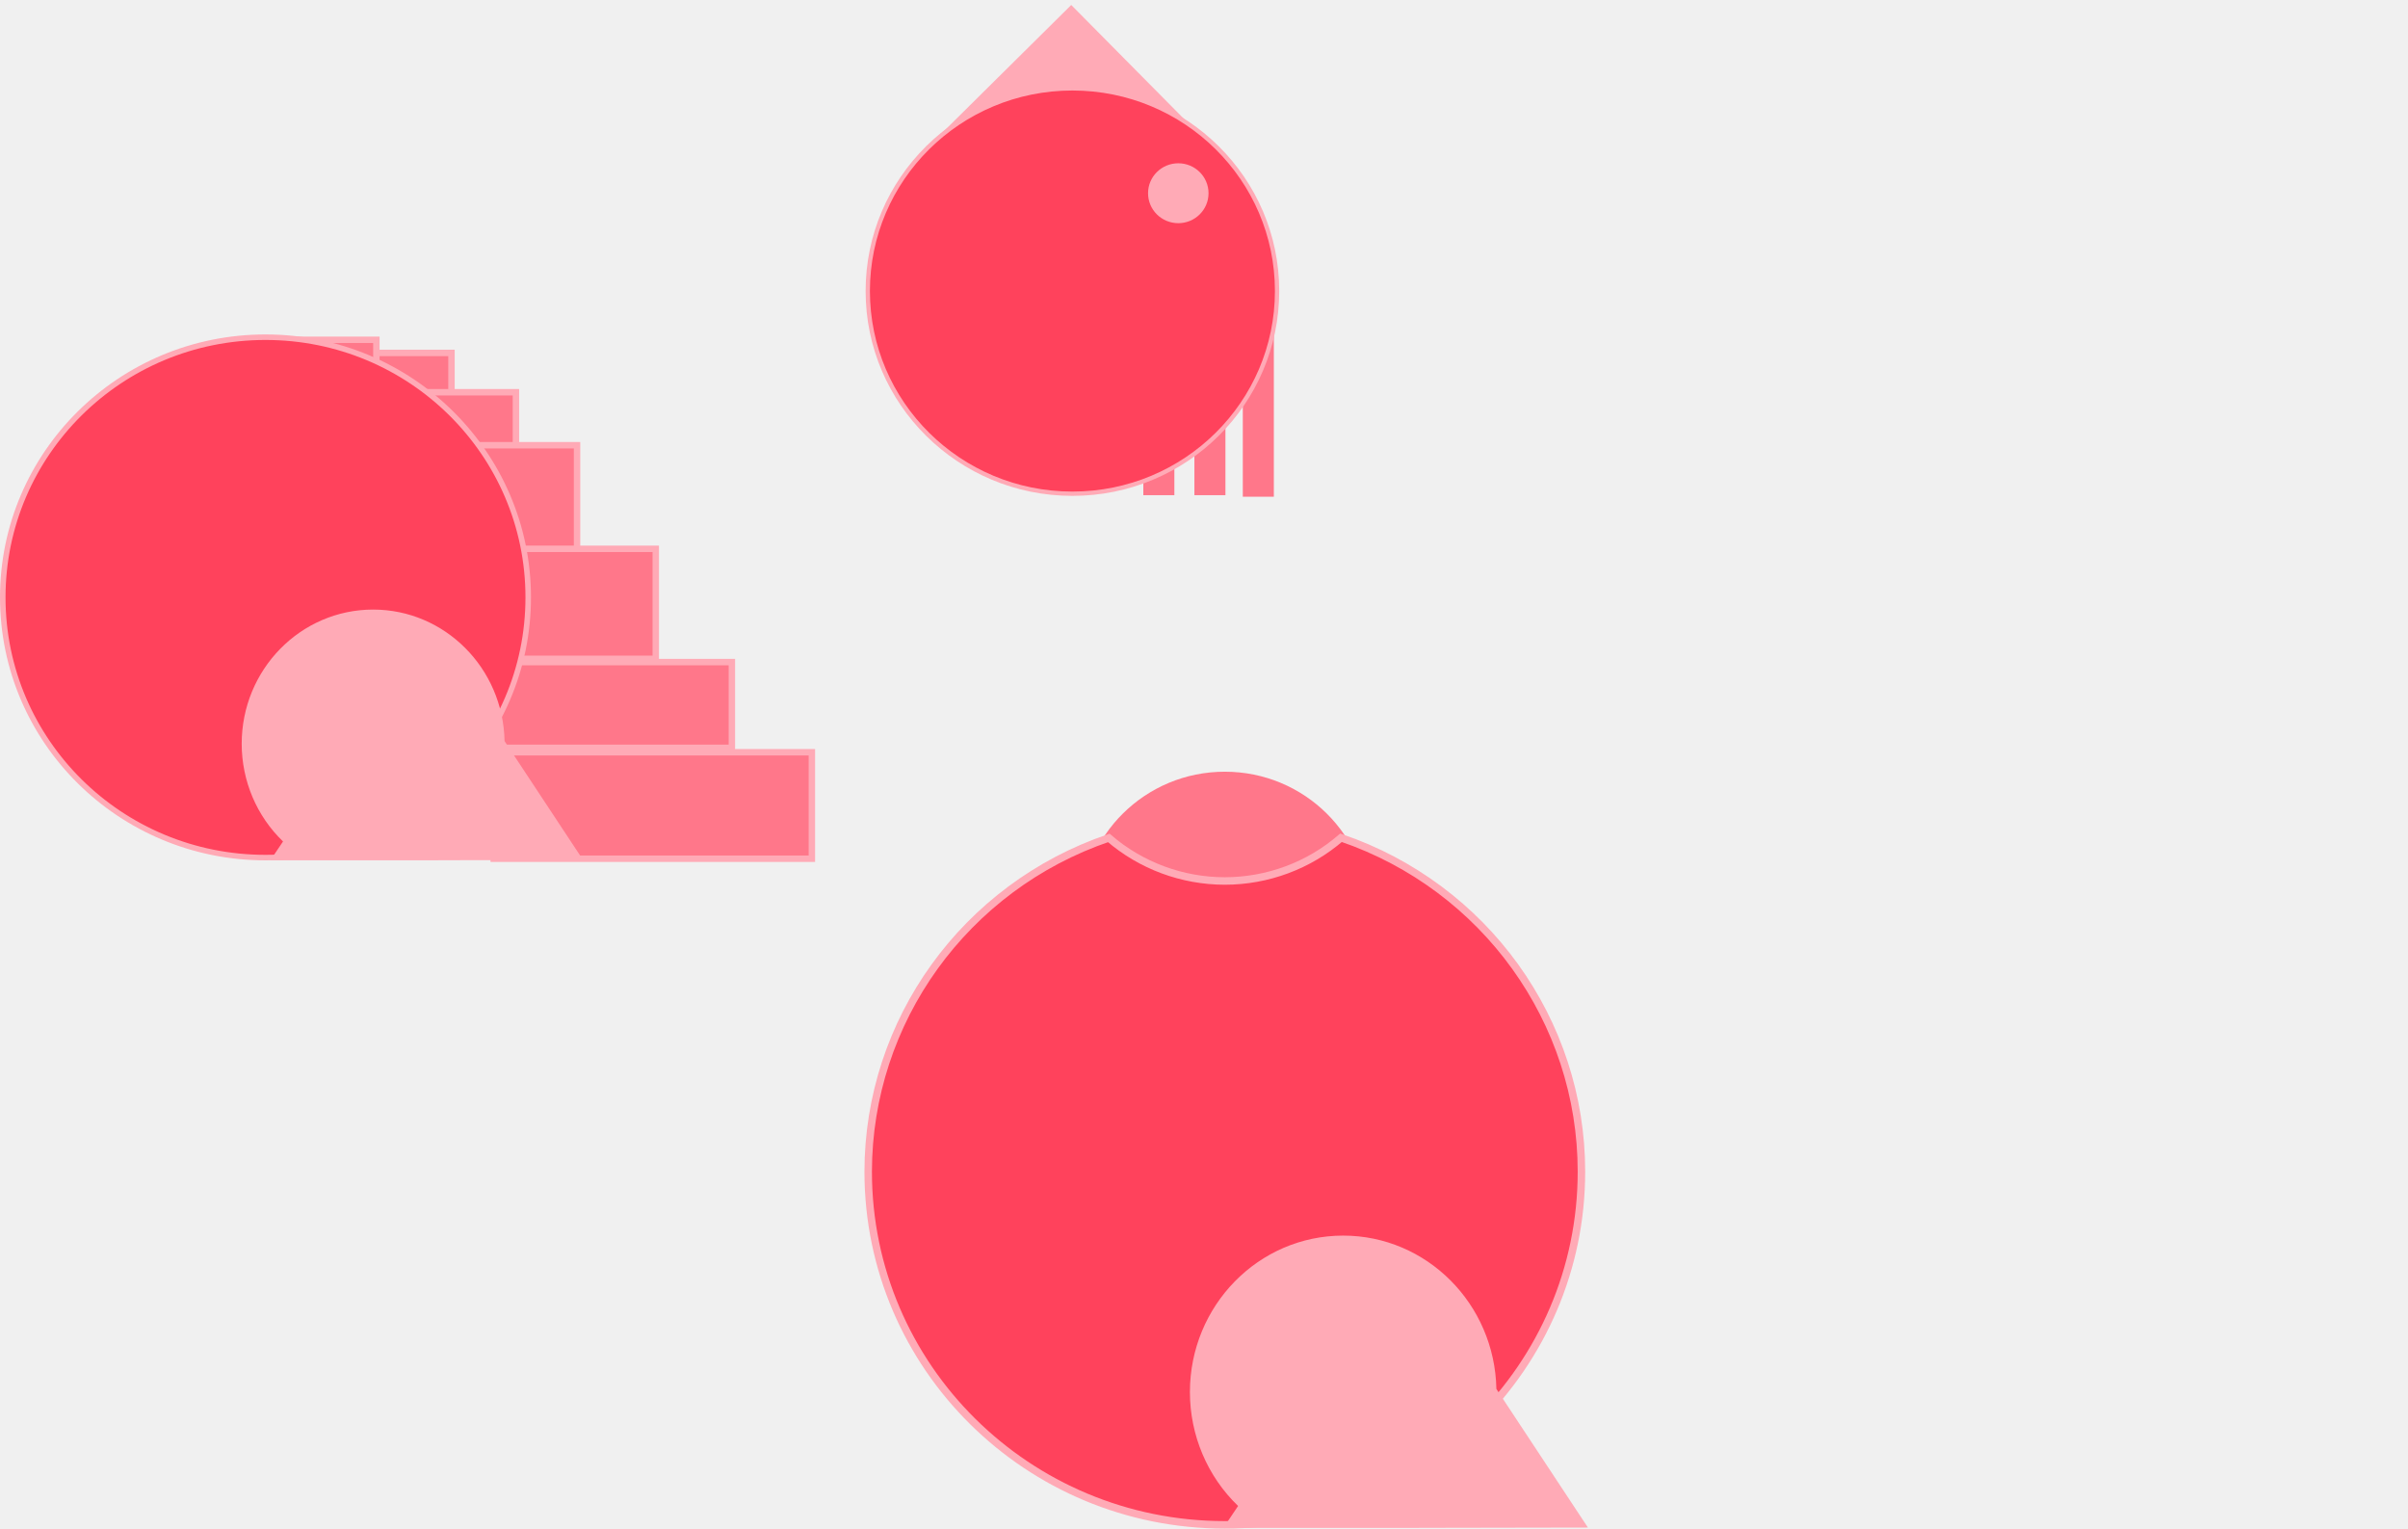
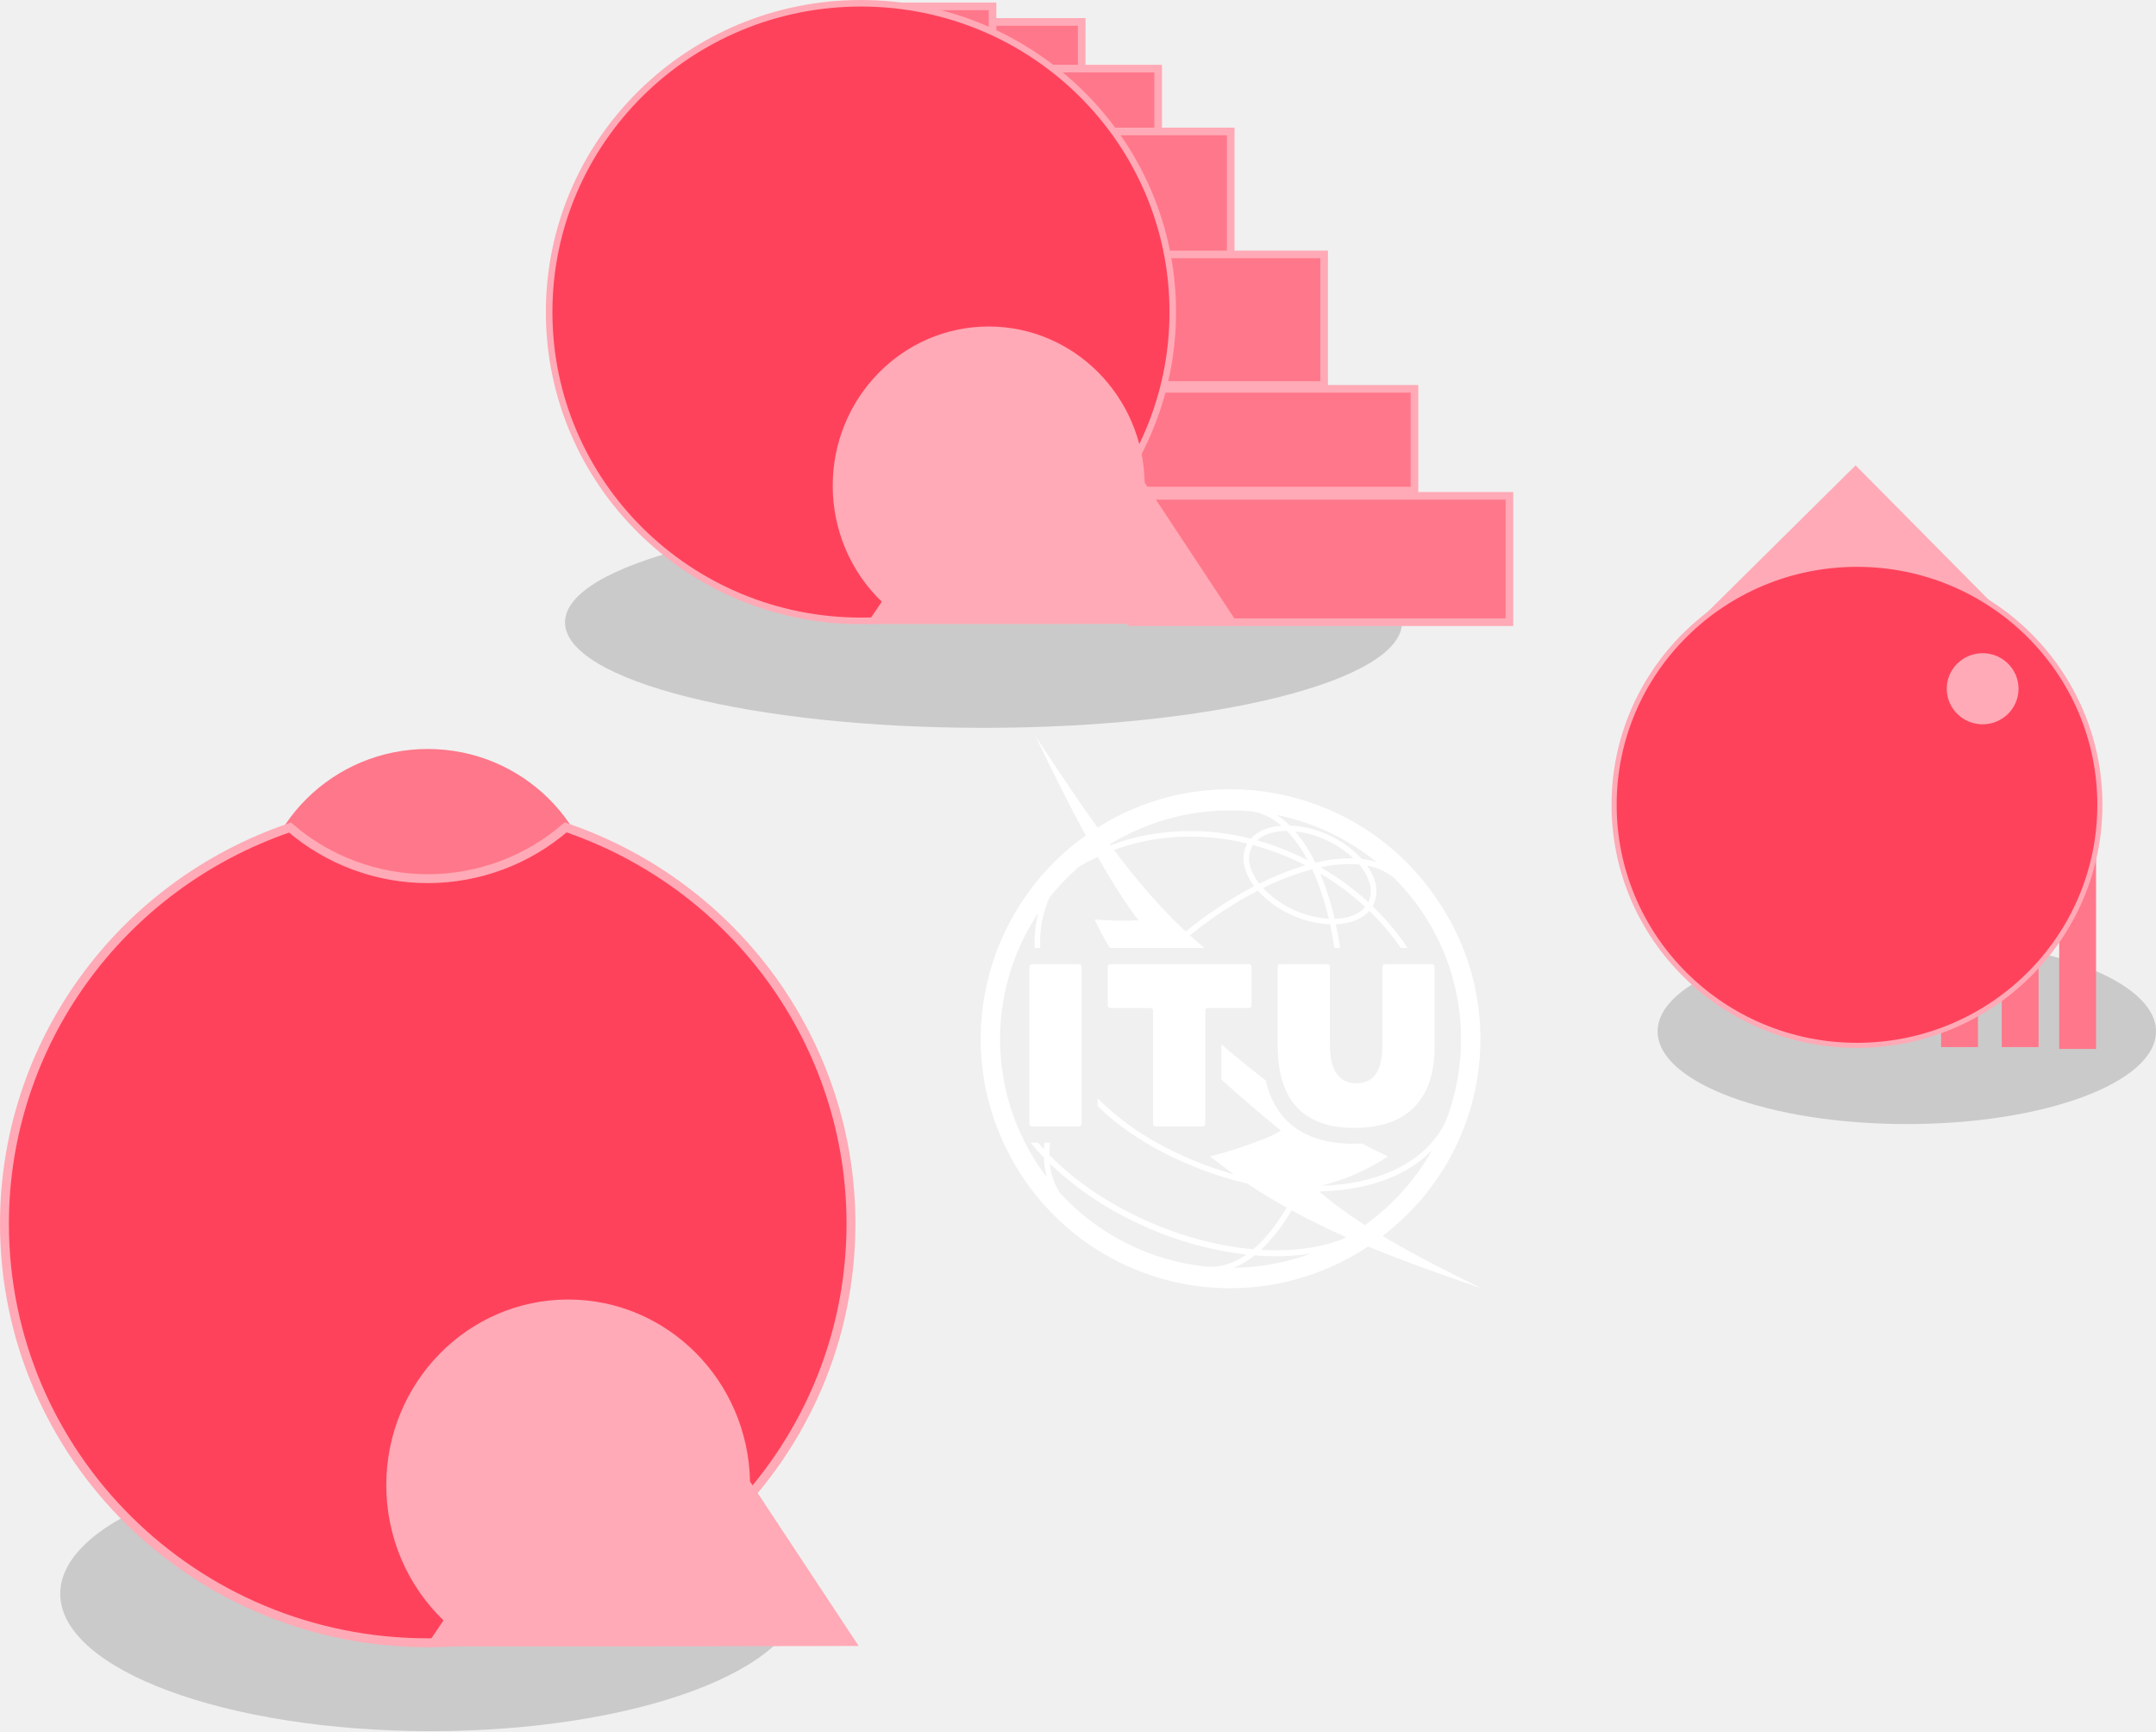
- <svg xmlns="http://www.w3.org/2000/svg" width="262.387mm" height="166.518mm" viewBox="0 0 262.387 166.518" version="1.1" id="svg5">
+ <svg xmlns="http://www.w3.org/2000/svg" width="197.942mm" height="158.911mm" viewBox="0 0 197.942 158.911" version="1.1" id="svg5">
  <defs id="defs2">
    </defs>
-   <g id="layer1" transform="translate(-358.9134,-173.4704)">
-     <g id="g8783" transform="translate(319.6567,172.3508)">
-       <rect style="fill:#ff778a;fill-opacity:1;stroke:#ffaab6;stroke-width:0.7;stroke-dasharray:none;stroke-opacity:1" id="rect26731-2" width="11.365" height="12.125" x="77.087" y="39.566" />
-       <rect style="fill:#ff778a;fill-opacity:1;stroke:#ffaab6;stroke-width:0.7;stroke-dasharray:none;stroke-opacity:1" id="rect26731-2-9" width="11.365" height="12.125" x="68.903" y="38.136" />
-       <rect style="fill:#ff778a;fill-opacity:1;stroke:#ffaab6;stroke-width:0.7;stroke-dasharray:none;stroke-opacity:1" id="rect26731-9-6" width="11.365" height="12.125" x="84.109" y="43.849" />
-       <rect style="fill:#ff778a;fill-opacity:1;stroke:#ffaab6;stroke-width:0.7;stroke-dasharray:none;stroke-opacity:1" id="rect26731-9-3-7" width="13.942" height="12.048" x="88.193" y="49.62" />
-       <rect style="fill:#ff778a;fill-opacity:1;stroke:#ffaab6;stroke-width:0.7;stroke-dasharray:none;stroke-opacity:1" id="rect26731-9-3-7-8-8-0" width="34.67" height="11.598" x="93.053" y="83.068" />
-       <rect style="fill:#ff778a;fill-opacity:1;stroke:#ffaab6;stroke-width:0.7;stroke-dasharray:none;stroke-opacity:1" id="rect26731-9-3-7-8-8" width="26.148" height="9.339" x="92.858" y="73.245" />
-       <rect style="fill:#ff778a;fill-opacity:1;stroke:#ffaab6;stroke-width:0.7;stroke-dasharray:none;stroke-opacity:1" id="rect26731-9-3-7-8" width="16.26" height="11.985" x="94.452" y="60.906" />
-       <ellipse style="fill:#ff425c;fill-opacity:1;stroke:#ffaab6;stroke-width:0.601;stroke-opacity:1" id="path17948-1-5-7" cx="68.186" cy="66.198" rx="28.628" ry="28.345" />
-       <path id="path13389-4" style="fill:#ffaab6;fill-opacity:1;stroke:none;stroke-width:0.233;stroke-linecap:round;stroke-linejoin:round;stroke-dasharray:none;stroke-opacity:1" d="m 79.916,67.524 a 14.323,14.622 0 0 0 -14.323,14.622 14.323,14.622 0 0 0 4.504,10.64 l -1.38,2.048 H 87.03 a 14.323,14.622 0 0 0 0.005,-0.003 L 102.79,94.802 94.236,81.852 A 14.323,14.622 0 0 0 79.916,67.524 Z" />
+   <g id="layer1" transform="translate(-362.7681,-180.5726)">
+     <g id="g6446">
+       <ellipse style="opacity:0.2;fill:#333333;stroke-width:4" id="path6437" cx="453.066" cy="237.705" rx="38.423" ry="9.679" />
+       <ellipse style="opacity:0.2;fill:#333333;stroke-width:4" id="path6439" cx="537.832" cy="275.249" rx="22.878" ry="8.506" />
+       <ellipse style="opacity:0.2;fill:#333333;stroke-width:4" id="path6441" cx="402.323" cy="326.871" rx="34.024" ry="12.612" />
    </g>
-     <g id="g8855" transform="matrix(1.165904,0,0,1.165904,412.0966,229.3457)">
-       <ellipse style="fill:#ff778a;fill-opacity:1;stroke:none;stroke-width:0.283;stroke-opacity:1" id="path17948-1-5" cx="68.855" cy="37.512" rx="13.465" ry="13.332" />
-       <path id="path17948" style="fill:#ff425c;fill-opacity:1;stroke:#ffaab6;stroke-width:0.7;stroke-opacity:1" d="M 79.717,30.351 A 16.541,16.378 0 0 1 68.855,34.391 16.541,16.378 0 0 1 58.012,30.367 33.33,33 0 0 0 35.525,61.549 33.33,33 0 0 0 68.855,94.549 33.33,33 0 0 0 102.185,61.549 33.33,33 0 0 0 79.717,30.351 Z" />
-       <path id="path13389-4-2" style="fill:#ffaab6;fill-opacity:1;stroke:none;stroke-width:0.233;stroke-linecap:round;stroke-linejoin:round;stroke-dasharray:none;stroke-opacity:1" d="m 79.916,67.524 a 14.323,14.622 0 0 0 -14.323,14.622 14.323,14.622 0 0 0 4.504,10.64 l -1.38,2.048 H 87.03 a 14.323,14.622 0 0 0 0.005,-0.003 L 102.79,94.802 94.236,81.852 A 14.323,14.622 0 0 0 79.916,67.524 Z" />
+     <g id="g6470">
+       <g id="g8783" transform="translate(373.6255,143.0199)">
+         <rect style="fill:#ff778a;fill-opacity:1;stroke:#ffaab6;stroke-width:0.7;stroke-dasharray:none;stroke-opacity:1" id="rect26731-2" width="11.365" height="12.125" x="77.087" y="39.566" />
+         <rect style="fill:#ff778a;fill-opacity:1;stroke:#ffaab6;stroke-width:0.7;stroke-dasharray:none;stroke-opacity:1" id="rect26731-2-9" width="11.365" height="12.125" x="68.903" y="38.136" />
+         <rect style="fill:#ff778a;fill-opacity:1;stroke:#ffaab6;stroke-width:0.7;stroke-dasharray:none;stroke-opacity:1" id="rect26731-9-6" width="11.365" height="12.125" x="84.109" y="43.849" />
+         <rect style="fill:#ff778a;fill-opacity:1;stroke:#ffaab6;stroke-width:0.7;stroke-dasharray:none;stroke-opacity:1" id="rect26731-9-3-7" width="13.942" height="12.048" x="88.193" y="49.62" />
+         <rect style="fill:#ff778a;fill-opacity:1;stroke:#ffaab6;stroke-width:0.7;stroke-dasharray:none;stroke-opacity:1" id="rect26731-9-3-7-8-8-0" width="34.67" height="11.598" x="93.053" y="83.068" />
+         <rect style="fill:#ff778a;fill-opacity:1;stroke:#ffaab6;stroke-width:0.7;stroke-dasharray:none;stroke-opacity:1" id="rect26731-9-3-7-8-8" width="26.148" height="9.339" x="92.858" y="73.245" />
+         <rect style="fill:#ff778a;fill-opacity:1;stroke:#ffaab6;stroke-width:0.7;stroke-dasharray:none;stroke-opacity:1" id="rect26731-9-3-7-8" width="16.26" height="11.985" x="94.452" y="60.906" />
+         <ellipse style="fill:#ff425c;fill-opacity:1;stroke:#ffaab6;stroke-width:0.601;stroke-opacity:1" id="path17948-1-5-7" cx="68.186" cy="66.198" rx="28.628" ry="28.345" />
+         <path id="path13389-4" style="fill:#ffaab6;fill-opacity:1;stroke:none;stroke-width:0.233;stroke-linecap:round;stroke-linejoin:round;stroke-dasharray:none;stroke-opacity:1" d="m 79.916,67.524 a 14.323,14.622 0 0 0 -14.323,14.622 14.323,14.622 0 0 0 4.504,10.64 l -1.38,2.048 H 87.03 a 14.323,14.622 0 0 0 0.005,-0.003 L 102.79,94.802 94.236,81.852 A 14.323,14.622 0 0 0 79.916,67.524 Z" />
+       </g>
+       <g id="g8855" transform="matrix(1.165904,0,0,1.165904,321.7575,221.133)">
+         <ellipse style="fill:#ff778a;fill-opacity:1;stroke:none;stroke-width:0.283;stroke-opacity:1" id="path17948-1-5" cx="68.855" cy="37.512" rx="13.465" ry="13.332" />
+         <path id="path17948" style="fill:#ff425c;fill-opacity:1;stroke:#ffaab6;stroke-width:0.7;stroke-opacity:1" d="M 79.717,30.351 A 16.541,16.378 0 0 1 68.855,34.391 16.541,16.378 0 0 1 58.012,30.367 33.33,33 0 0 0 35.525,61.549 33.33,33 0 0 0 68.855,94.549 33.33,33 0 0 0 102.185,61.549 33.33,33 0 0 0 79.717,30.351 Z" />
+         <path id="path13389-4-2" style="fill:#ffaab6;fill-opacity:1;stroke:none;stroke-width:0.233;stroke-linecap:round;stroke-linejoin:round;stroke-dasharray:none;stroke-opacity:1" d="m 79.916,67.524 a 14.323,14.622 0 0 0 -14.323,14.622 14.323,14.622 0 0 0 4.504,10.64 l -1.38,2.048 H 87.03 a 14.323,14.622 0 0 0 0.005,-0.003 L 102.79,94.802 94.236,81.852 A 14.323,14.622 0 0 0 79.916,67.524 Z" />
+       </g>
+       <g id="g8901" transform="matrix(0.6690695,0,0,0.6690695,487.1889,213.2701)">
+         <g id="g20118" transform="translate(0.5291667)">
+           <path id="rect20080" style="fill:#ff778a;fill-opacity:1;stroke:none;stroke-width:0.796;stroke-opacity:1" d="m 96.075,58.136 v 36.904 h 5.055 V 58.136 Z" />
+           <path id="rect20080-1" style="fill:#ff778a;fill-opacity:1;stroke:none;stroke-width:0.51;stroke-opacity:1" d="m 88.192,79.621 v 15.166 h 5.055 V 79.621 Z" />
+           <path id="rect20080-9" style="fill:#ff778a;fill-opacity:1;stroke:none;stroke-width:0.427;stroke-opacity:1" d="m 79.874,84.171 v 10.616 h 5.055 V 84.171 Z" />
+         </g>
+         <path style="fill:#ffaab6;fill-opacity:1;stroke:none;stroke-width:0.283;stroke-linecap:round;stroke-linejoin:round;stroke-dasharray:none;stroke-opacity:1" d="M 43.075,40.314 68.663,14.975 93.69,40.251 Z" id="path13389" />
+         <ellipse style="fill:#ff425c;fill-opacity:1;stroke:#ffaab6;stroke-width:0.7;stroke-opacity:1" id="path17948-0" cx="68.855" cy="61.549" rx="33.33" ry="33" />
+         <ellipse style="fill:#ffaab6;fill-opacity:1;stroke:none;stroke-width:0.103;stroke-opacity:1" id="path17948-1" cx="86.098" cy="45.624" rx="4.925" ry="4.877" />
+       </g>
    </g>
-     <g id="g8901" transform="matrix(0.6690695,0,0,0.6690695,429.7003,163.9942)">
-       <g id="g20118" transform="translate(0.5291667)">
-         <path id="rect20080" style="fill:#ff778a;fill-opacity:1;stroke:none;stroke-width:0.796;stroke-opacity:1" d="m 96.075,58.136 v 36.904 h 5.055 V 58.136 Z" />
-         <path id="rect20080-1" style="fill:#ff778a;fill-opacity:1;stroke:none;stroke-width:0.51;stroke-opacity:1" d="m 88.192,79.621 v 15.166 h 5.055 V 79.621 Z" />
-         <path id="rect20080-9" style="fill:#ff778a;fill-opacity:1;stroke:none;stroke-width:0.427;stroke-opacity:1" d="m 79.874,84.171 v 10.616 h 5.055 V 84.171 Z" />
-       </g>
-       <path style="fill:#ffaab6;fill-opacity:1;stroke:none;stroke-width:0.283;stroke-linecap:round;stroke-linejoin:round;stroke-dasharray:none;stroke-opacity:1" d="M 43.075,40.314 68.663,14.975 93.69,40.251 Z" id="path13389" />
-       <ellipse style="fill:#ff425c;fill-opacity:1;stroke:#ffaab6;stroke-width:0.7;stroke-opacity:1" id="path17948-0" cx="68.855" cy="61.549" rx="33.33" ry="33" />
-       <ellipse style="fill:#ffaab6;fill-opacity:1;stroke:none;stroke-width:0.103;stroke-opacity:1" id="path17948-1" cx="86.098" cy="45.624" rx="4.925" ry="4.877" />
+     <g id="g6382" transform="matrix(0.1700946,0,0,0.1700946,452.8054,248.1446)">
+       <path class="cls-1" d="m 53.072,123.043 a 1.399,1.399 0 0 1 1.401,1.401 v 84.807 a 1.404,1.404 0 0 1 -1.401,1.407 h -25.389 a 1.408,1.408 0 0 1 -1.401,-1.407 v -84.807 a 1.403,1.403 0 0 1 1.401,-1.401 h 25.389" id="path5469" style="fill:#ffffff" />
+       <path class="cls-1" d="m 144.791,123.043 a 1.399,1.399 0 0 1 1.401,1.401 V 145.326 a 1.404,1.404 0 0 1 -1.401,1.407 h -22.162 a 1.404,1.404 0 0 0 -1.407,1.401 v 61.118 a 1.404,1.404 0 0 1 -1.401,1.407 H 94.432 a 1.404,1.404 0 0 1 -1.401,-1.407 v -61.118 a 1.403,1.403 0 0 0 -1.401,-1.401 h -21.651 a 1.409,1.409 0 0 1 -1.407,-1.407 v -20.882 a 1.404,1.404 0 0 1 1.407,-1.401 h 74.812" id="path5471" style="fill:#ffffff" />
+       <path class="cls-1" d="m 243.59,123.043 a 1.404,1.404 0 0 1 1.407,1.401 v 43.222 c 0,28.627 -15.003,43.762 -43.383,43.762 -27.416,0 -41.316,-14.939 -41.316,-44.405 v -42.579 a 1.399,1.399 0 0 1 1.401,-1.401 h 25.383 a 1.4,1.4 0 0 1 1.407,1.401 v 42.441 c 0,9.336 2.458,20.463 14.159,20.463 9.525,0 14.153,-6.695 14.153,-20.463 v -42.441 a 1.404,1.404 0 0 1 1.407,-1.401 h 25.383" id="path5473" style="fill:#ffffff" />
+       <path class="cls-1" d="m 270.24,298 c -16.846,-8.308 -35.804,-17.787 -53.287,-28.208 q 4.47,-3.462 8.635,-7.28 A 133.039,133.039 0 0 0 246.402,88.269 134.475,134.475 0 0 0 63.065,49.359 C 52.133,34.116 41.155,17.58 29.552,0 c 3.652,7.412 14.48,30.263 27.174,53.608 A 135.039,135.039 0 0 0 1.161607e-4,163.512 132.397,132.397 0 0 0 13.315,221.552 134.514,134.514 0 0 0 209.099,275.436 c 20.486,8.474 41.074,15.554 61.141,22.564 M 122.053,286.31 a 124.423,124.423 0 0 1 -79.129,-39.633 33.602,33.602 0 0 1 -5.558,-15.967 175.639,175.639 0 0 0 46.236,31.63 187.001,187.001 0 0 0 59.797,17.443 c -6.976,4.875 -14.193,7.131 -21.347,6.528 M 34.409,219.365 c -0.121,1.24 -0.195,2.452 -0.247,3.652 -1.114,-1.211 -2.211,-2.423 -3.255,-3.652 h -3.996 c 2.234,2.744 4.657,5.449 7.229,8.107 a 45.775,45.775 0 0 0 1.527,10.553 122.689,122.689 0 0 1 -4.633,-142.532 67.043,67.043 0 0 0 -1.918,18.826 h 3.003 A 60.016,60.016 0 0 1 37.05,87.219 124.973,124.973 0 0 1 53.511,70.115 q 4.702,-2.644 9.652,-4.926 c 7.338,12.878 14.98,25.13 22.007,34.185 A 148.364,148.364 0 0 1 61.457,98.88 l 1.286,0.362 c -0.408,-0.035 -0.809,-0.075 -1.223,-0.115 2.503,5.207 5.242,10.266 8.147,15.192 h 51.174 q -4.013,-3.281 -7.9,-6.804 a 214.838,214.838 0 0 1 36.636,-24.137 53.349,53.349 0 0 0 15.33,11.724 55.869,55.869 0 0 0 23.695,6.465 c 0.902,4.14 1.677,8.4 2.32,12.752 h 3.054 q -0.947,-6.537 -2.291,-12.775 c 7.647,-0.322 14.164,-2.773 18.074,-7.251 a 134.071,134.071 0 0 1 17.023,20.026 h 3.646 A 136.977,136.977 0 0 0 211.539,91.812 a 16.792,16.792 0 0 0 1.366,-12.936 28.744,28.744 0 0 0 -4.318,-8.957 30.76,30.76 0 0 1 14.968,7.028 122.772,122.772 0 0 1 27.393,131.072 c -10.524,21.892 -35.988,33.783 -67.284,34.656 13.217,-3.342 23.747,-7.923 36.229,-15.829 -4.668,-2.142 -9.353,-4.484 -14.038,-6.987 -1.447,0.075 -2.911,0.121 -4.421,0.121 -26.072,0 -42.309,-11.483 -47.591,-34.185 -8.187,-6.275 -16.185,-12.815 -23.919,-19.481 V 185.312 c 10.955,9.979 21.892,19.142 32.106,27.588 -7.86,5.236 -33.306,12.964 -38.29,13.837 q 6.425,5.141 13.005,9.783 a 193.157,193.157 0 0 1 -31.423,-11.839 q -1.508,-0.723 -2.997,-1.47 c -0.143,-0.069 -0.281,-0.138 -0.419,-0.207 q -2.79,-1.404 -5.506,-2.876 a 142.749,142.749 0 0 1 -33.249,-24.631 v 4.214 q 4.435,4.298 9.41,8.291 a 161.367,161.367 0 0 0 33.771,20.474 193.878,193.878 0 0 0 37.595,13.004 q 10.481,6.976 21.226,12.941 c -0.08,0.144 -0.166,0.293 -0.253,0.442 -5.529,9.376 -11.54,16.782 -17.793,22.059 -19.779,-1.722 -41.338,-7.504 -62.266,-17.512 -18.826,-9.003 -35.195,-20.583 -47.729,-33.306 a 59.258,59.258 0 0 1 0.321,-6.74 z M 142.521,70.93 a 29.501,29.501 0 0 0 5.093,10.059 219.333,219.333 0 0 0 -36.935,24.464 C 97.054,92.805 84.429,78.027 71.953,61.468 c 0.069,-0.023 0.132,-0.057 0.201,-0.08 0.012,-0.006 0.029,-0.011 0.04,-0.017 v 0.006 a 109.521,109.521 0 0 1 17.575,-4.949 126.674,126.674 0 0 1 54.114,1.573 16.754,16.754 0 0 0 -1.361,12.93 m 2.917,-0.775 a 13.702,13.702 0 0 1 1.383,-11.184 c 0.04,-0.063 0.092,-0.121 0.132,-0.184 a 143.448,143.448 0 0 1 28.329,10.932 q -2.868,0.827 -5.828,1.837 a 157.614,157.614 0 0 0 -19.062,8.032 26.812,26.812 0 0 1 -4.955,-9.433 m 31.056,-3.198 A 147.188,147.188 0 0 0 149.147,56.255 c 3.72,-3.37 9.479,-5.081 16.145,-5.093 a 69.518,69.518 0 0 1 11.202,15.795 m -6.769,-15.559 a 54.776,54.776 0 0 1 19.4,5.994 52.43,52.43 0 0 1 12.069,8.584 78.614,78.614 0 0 0 -20.578,2.348 79.142,79.142 0 0 0 -10.891,-16.926 m 0.706,23.018 c 2.905,-0.993 5.736,-1.837 8.509,-2.555 q 1.835,3.953 3.479,8.342 a 152.179,152.179 0 0 1 5.5,18.378 53.66,53.66 0 0 1 -21.617,-6.161 50.918,50.918 0 0 1 -13.9,-10.461 154.405,154.405 0 0 1 18.028,-7.544 m 14.819,4.731 q -0.973,-2.601 -2.015,-5.052 a 142.634,142.634 0 0 1 24.333,18.126 c -3.451,4.076 -9.433,6.229 -16.53,6.407 A 157.663,157.663 0 0 0 185.249,79.146 M 183.532,70.781 a 69.529,69.529 0 0 1 20.75,-1.487 27.61,27.61 0 0 1 5.701,10.358 14.076,14.076 0 0 1 -0.718,10.019 A 146.122,146.122 0 0 0 183.532,70.781 m 6.982,-16.07 a 55.68,55.68 0 0 0 -23.718,-6.459 43.322,43.322 0 0 0 -7.051,-5.713 124.277,124.277 0 0 1 53.958,25.475 42.491,42.491 0 0 0 -7.963,-1.694 53.224,53.224 0 0 0 -15.227,-11.609 m -28.191,-6.356 c -6.953,0.545 -12.861,2.899 -16.535,7.01 a 129.937,129.937 0 0 0 -56.599,-1.9 113.032,113.032 0 0 0 -18.574,5.271 v 0.011 c -0.178,0.069 -0.362,0.144 -0.545,0.212 -0.138,-0.19 -0.287,-0.385 -0.425,-0.574 A 124.535,124.535 0 0 1 134.868,40.07 q 5.555,0 10.989,0.477 c 5.747,0.677 11.305,3.353 16.466,7.808 m -14.474,231.847 c 3.853,0.304 7.665,0.477 11.42,0.477 2.785,0 5.546,-0.086 8.262,-0.258 3.697,-0.23 7.257,-0.632 10.679,-1.171 a 124.844,124.844 0 0 1 -41.608,7.682 45.521,45.521 0 0 0 11.247,-6.729 m 3.445,-2.974 a 92.61,92.61 0 0 0 16.208,-20.83 c 0.103,-0.172 0.201,-0.344 0.299,-0.517 9.709,5.311 19.544,10.088 29.425,14.474 -0.683,0.396 -1.378,0.769 -2.067,1.148 -12.27,4.748 -27.37,6.689 -43.865,5.724 m 31.343,-31.515 c 4.197,-0.086 8.336,-0.362 12.378,-0.838 20.756,-2.463 37.452,-9.887 48.607,-21.364 a 124.339,124.339 0 0 1 -36.275,40.345 214.607,214.607 0 0 1 -24.711,-18.143" id="path5475" style="fill:#ffffff" />
    </g>
  </g>
</svg>
